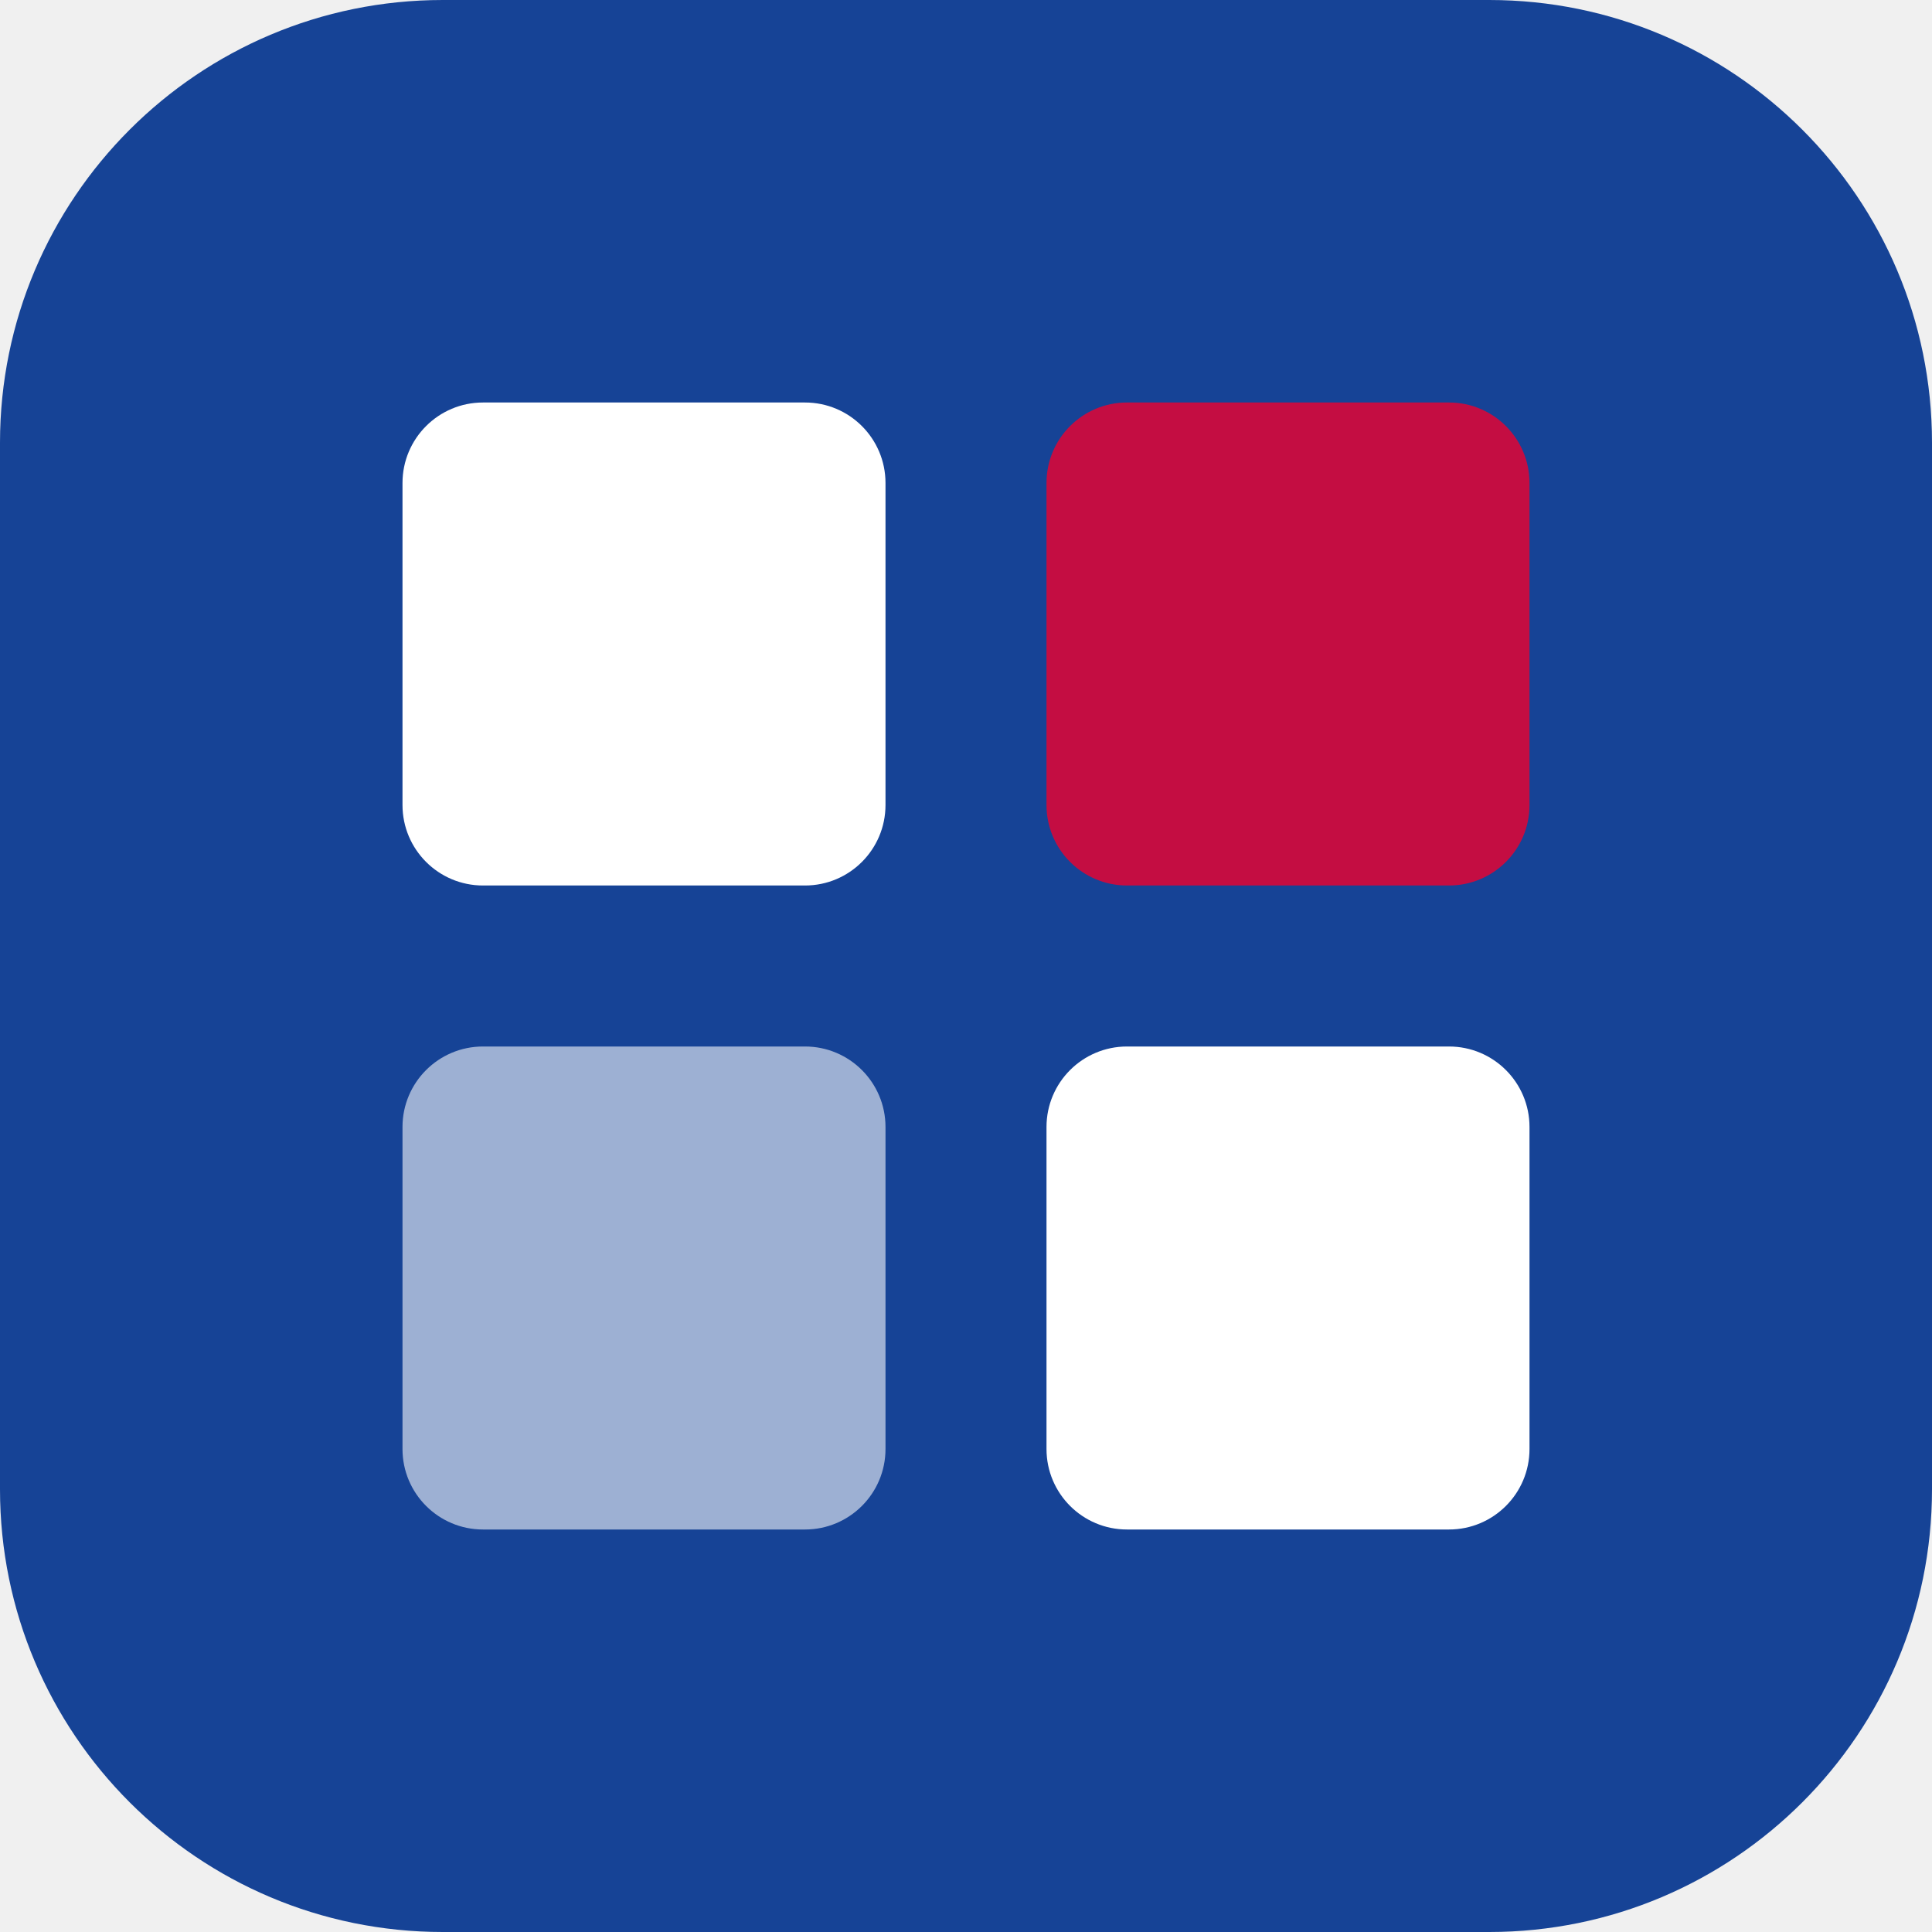
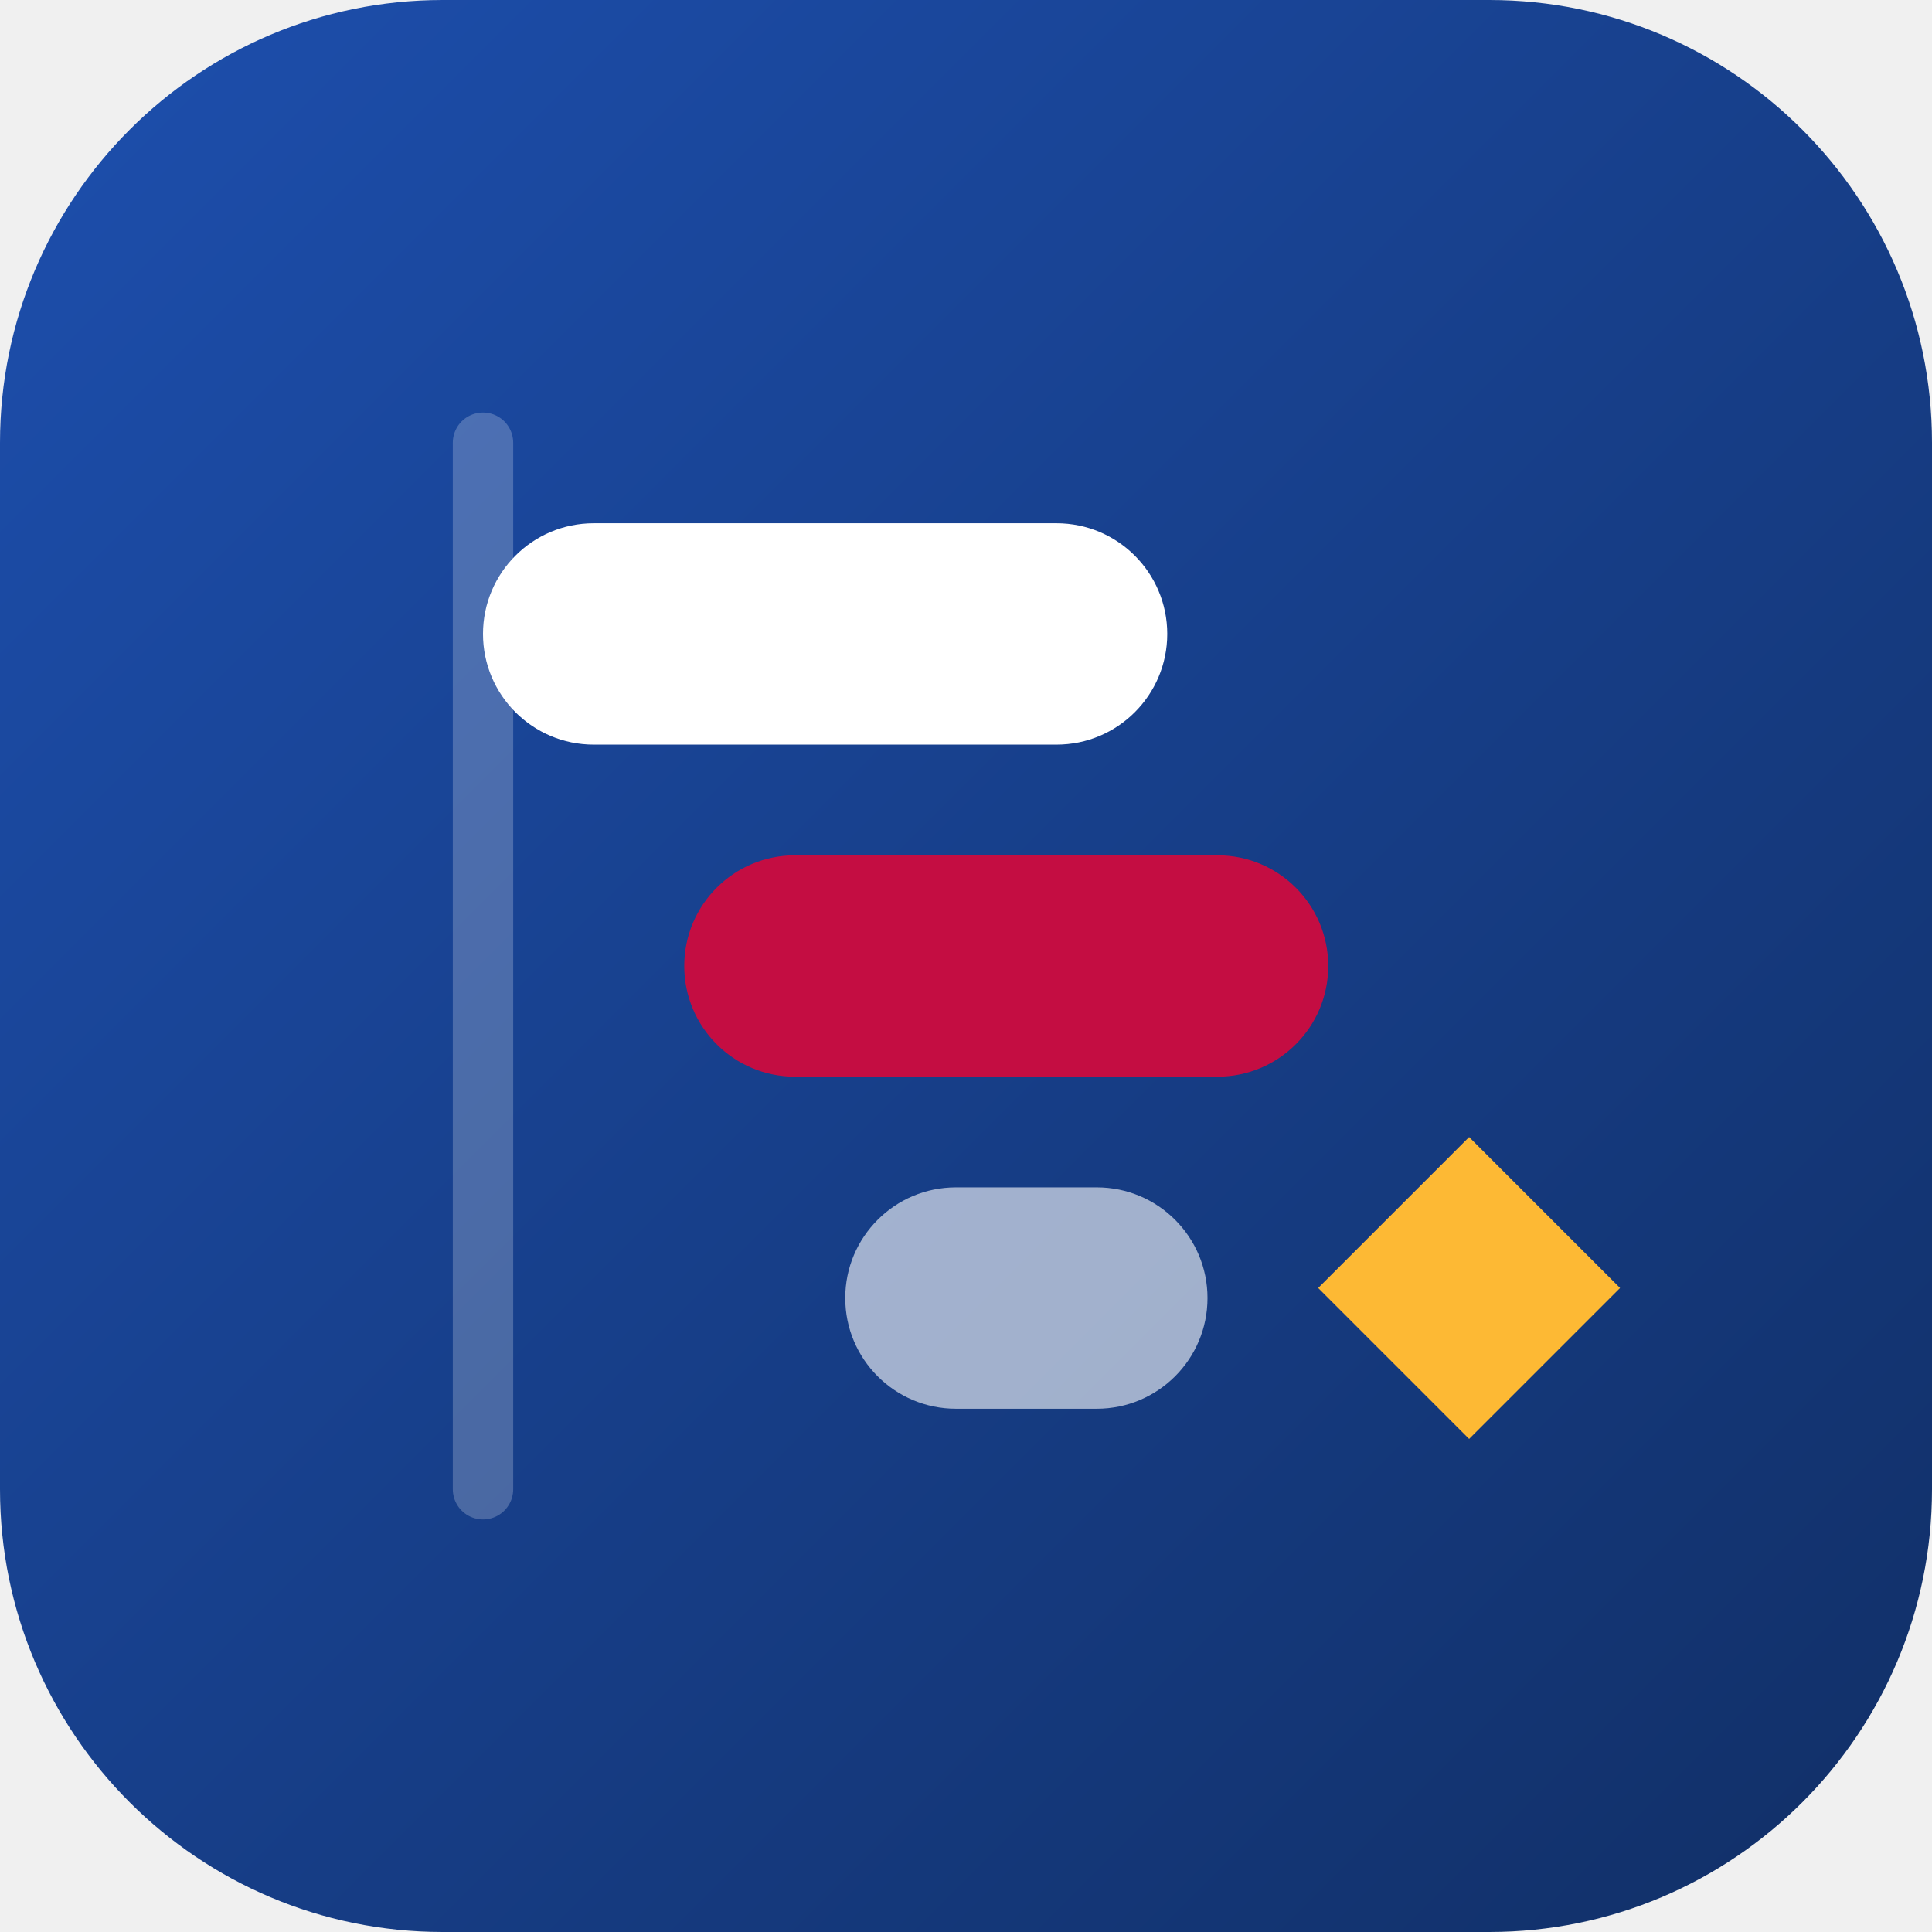
<svg xmlns="http://www.w3.org/2000/svg" viewBox="0 0 48 48" role="img" aria-label="df-pmp">
-   <rect width="48" height="48" rx="11" fill="#164396" />
-   <rect x="10" y="10" width="12" height="12" rx="2" fill="#fff" />
-   <rect x="26" y="10" width="12" height="12" rx="2" fill="#C40D42" />
-   <rect x="10" y="26" width="12" height="12" rx="2" fill="#fff" opacity=".58" />
-   <rect x="26" y="26" width="12" height="12" rx="2" fill="#fff" />
+   <defs>
+     <linearGradient id="dfpmp-bg" x1="0" y1="0" x2="1" y2="1">
+       <stop offset="0" stop-color="#1d4fae" />
+       <stop offset="1" stop-color="#112f66" />
+     </linearGradient>
+   </defs>
+   <rect width="48" height="48" rx="11" fill="url(#dfpmp-bg)" />
+   <path d="M12 11v26" stroke="#fff" stroke-opacity=".22" stroke-width="1.5" stroke-linecap="round" />
+   <rect x="12" y="13" width="17" height="5.5" rx="2.75" fill="#fff" />
+   <rect x="17" y="21.25" width="16" height="5.5" rx="2.75" fill="#C40D42" />
+   <rect x="21" y="29.5" width="9" height="5.5" rx="2.75" fill="#fff" fill-opacity=".6" />
+   <path d="M36.5 28.25l3.75 3.75-3.75 3.75-3.75-3.75z" fill="#FDB934" />
</svg>
